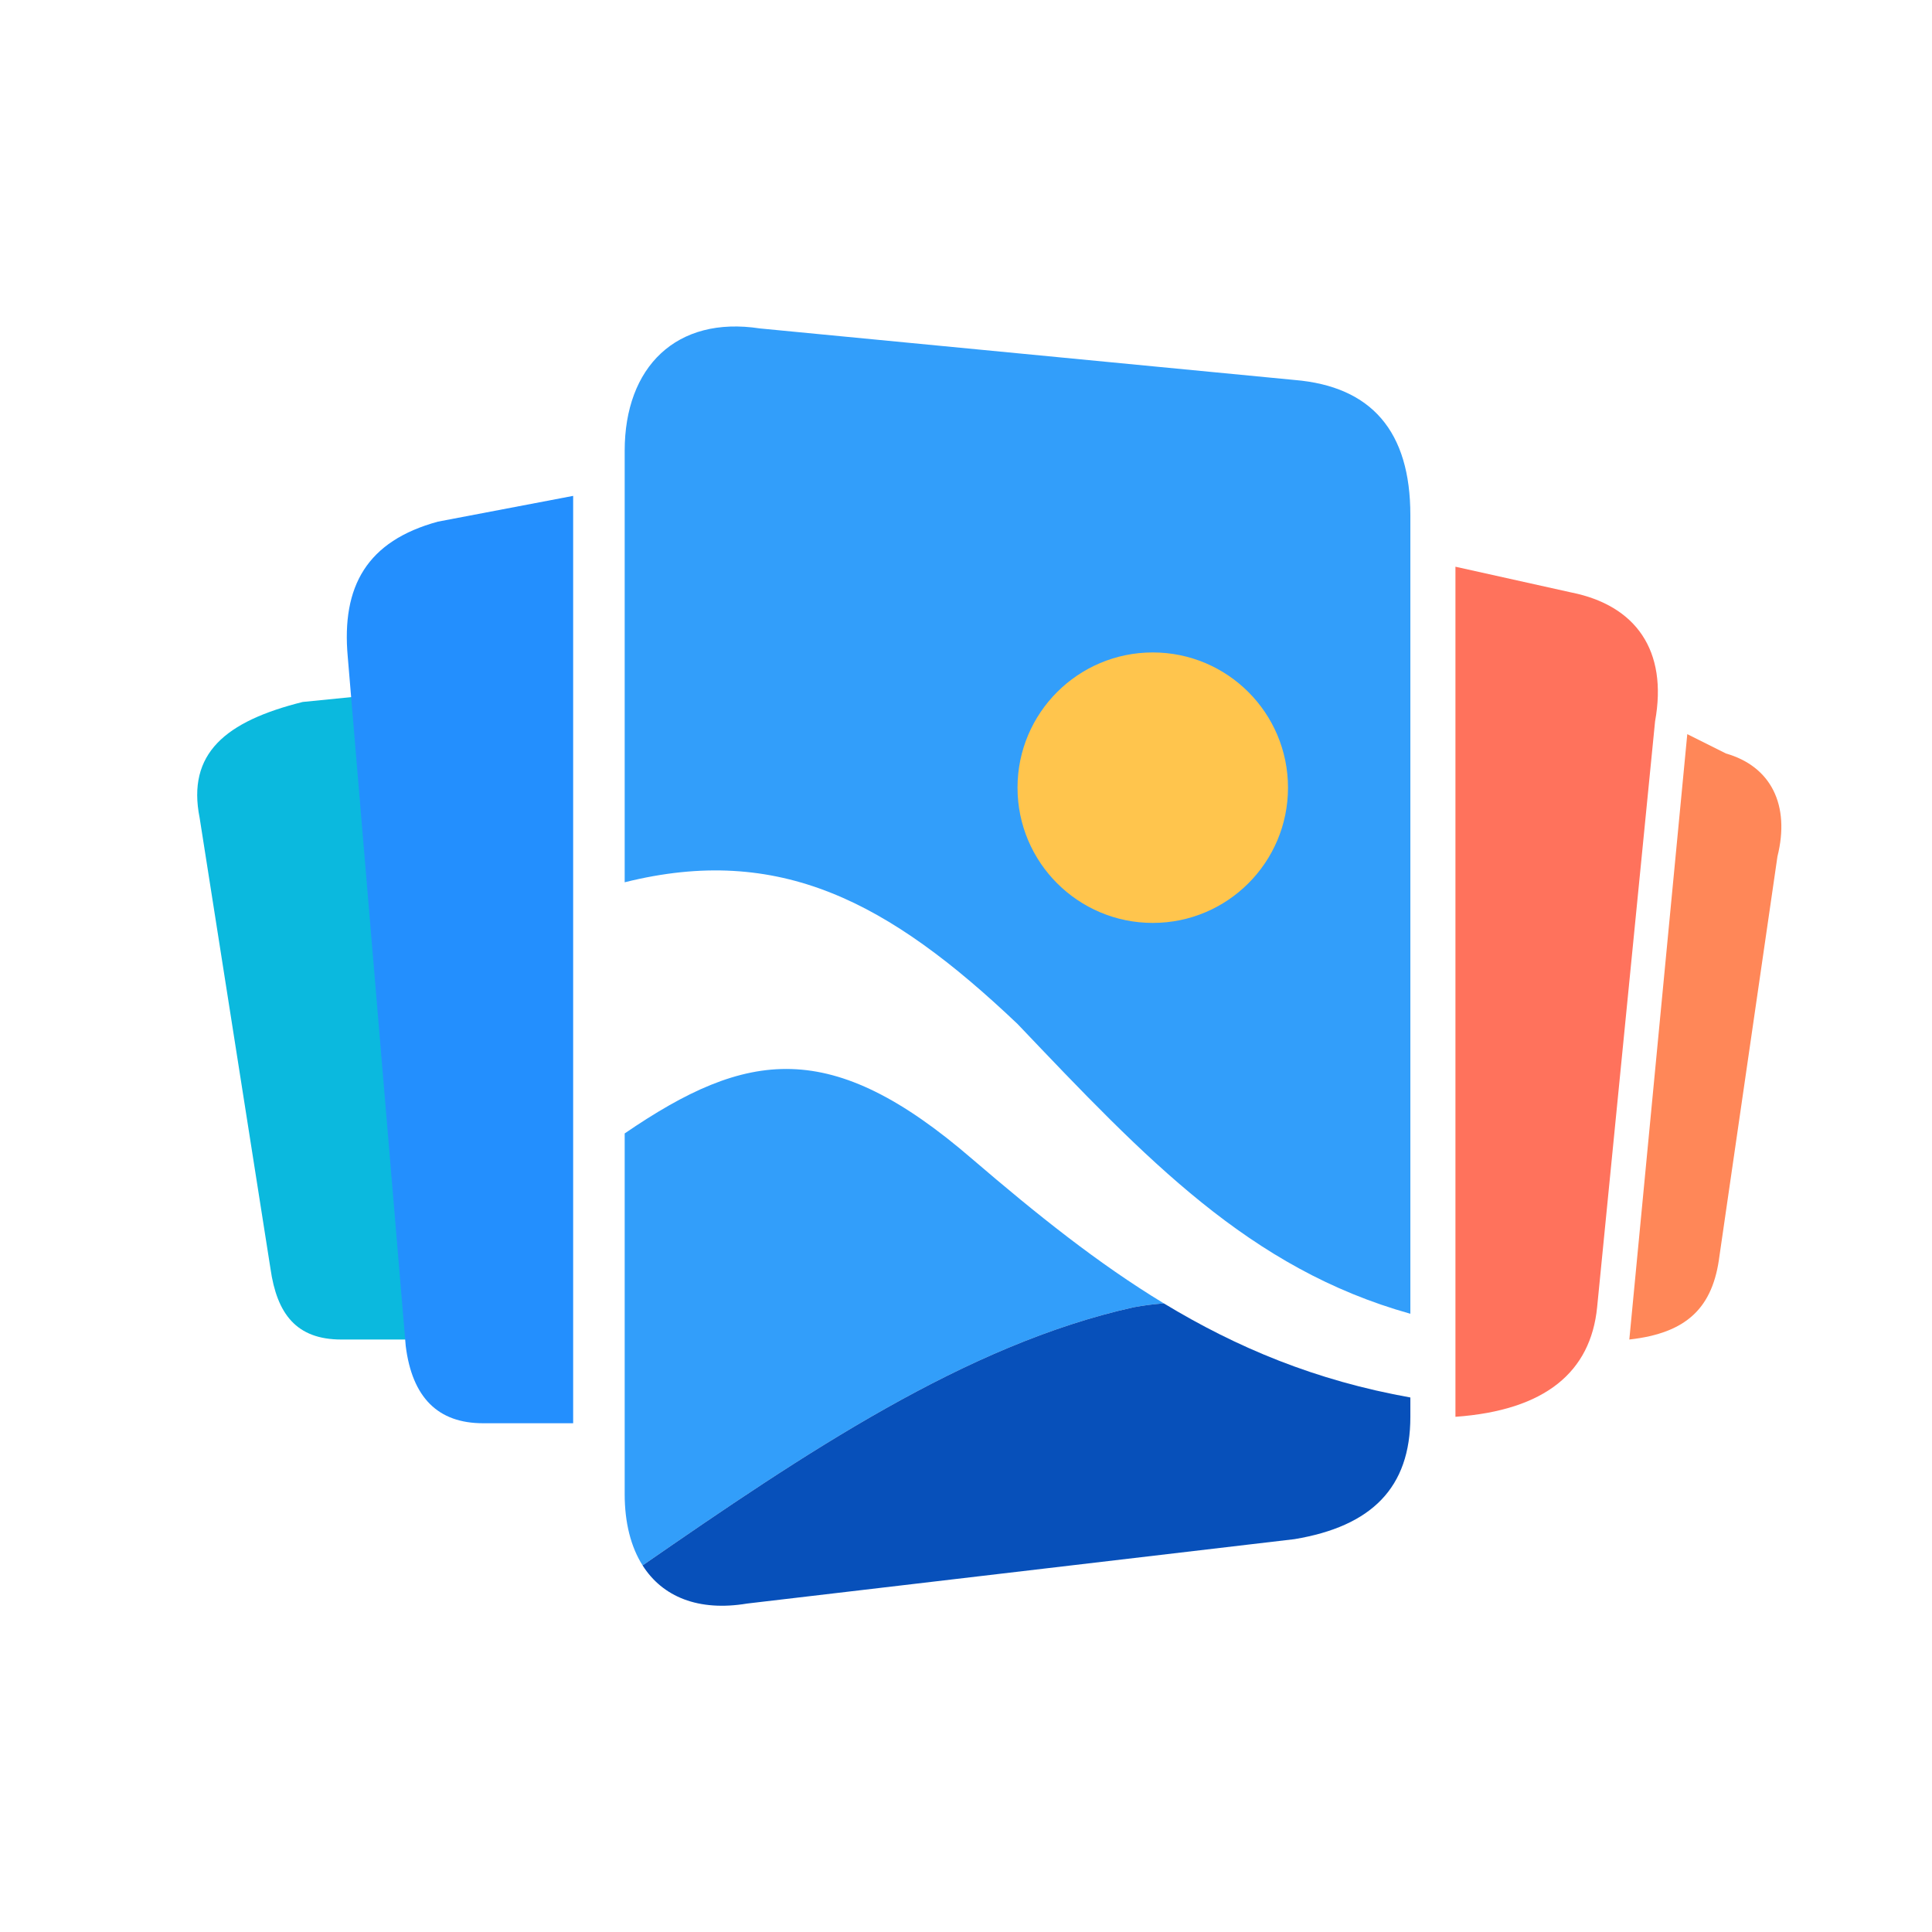
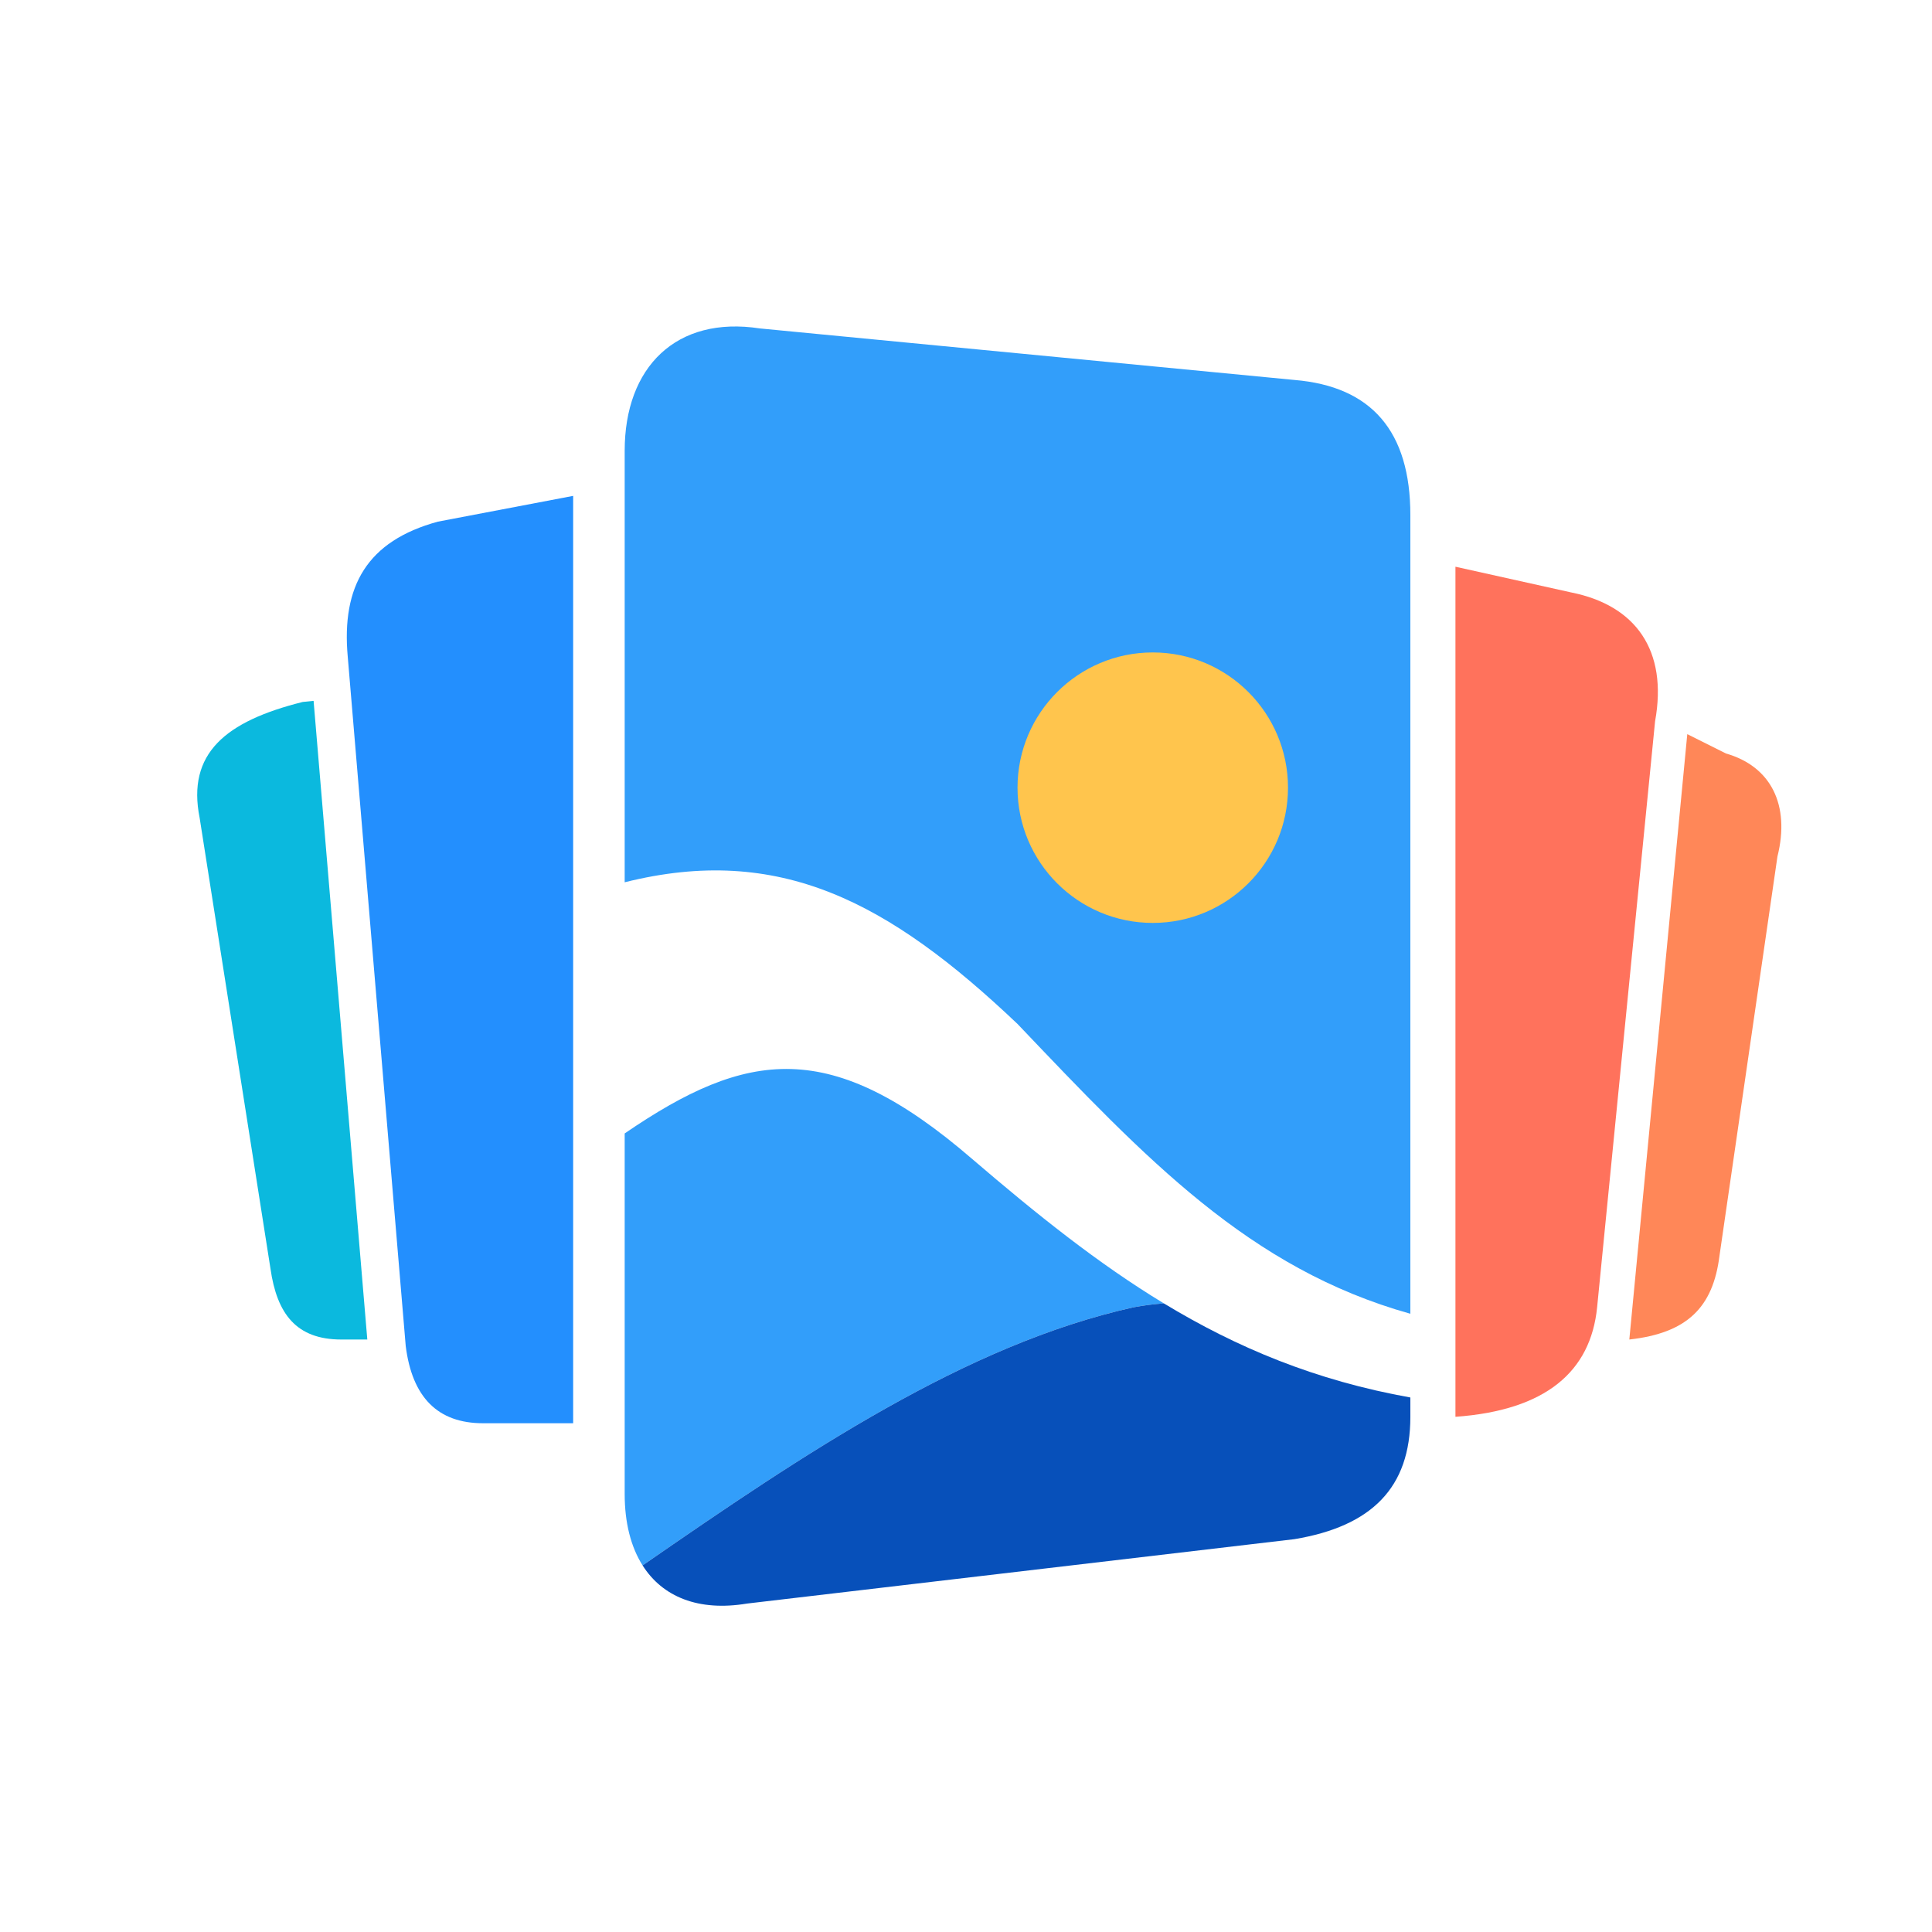
<svg xmlns="http://www.w3.org/2000/svg" viewBox="0 0 512 512">
  <defs>
    <style>.cls-6{fill:#329efa}</style>
  </defs>
  <g id="Layer_1" data-name="Layer 1">
-     <path d="m80.213 186.027 17.067-1.707 10.24 170.667H90.453c-11.946 0-17.066-6.827-18.773-18.774L52.907 216.747c-3.414-17.067 6.826-25.6 27.306-30.72" style="fill:#0bb9de" />
    <path d="m447.147 194.56 10.24 5.12c11.946 3.413 17.066 13.653 13.653 27.307L455.68 332.8c-1.707 13.653-8.533 20.48-23.893 22.187Z" style="fill:#ff8758" />
    <path d="m116.053 138.24 35.84-6.827v245.76H128c-11.947 0-18.773-6.826-20.48-20.48L92.16 174.08c-1.707-18.773 5.12-30.72 23.893-35.84" style="fill:#238ffe" />
+     <path d="m80.213 186.027 2.892-.29 14.236 169.25h-6.888c-11.946 0-17.066-6.827-18.773-18.774L52.907 216.747c-3.414-17.067 6.826-25.6 27.306-30.72" style="fill:#0bb9de" />
    <path d="m385.707 150.187 30.72 6.826c17.066 3.414 25.6 15.36 22.186 34.134l-15.36 155.306c-1.706 17.067-13.653 27.307-37.546 29.014Z" style="fill:#ff725c" />
    <path id="wallpaper" d="M165.547 119.467c0-22.187 13.653-35.84 35.84-32.427l141.653 13.653c20.48 1.707 30.72 13.654 30.72 35.84v238.934c0 18.773-10.24 29.013-30.72 32.426L197.973 424.96c-20.48 3.413-32.426-8.533-32.426-29.013Z" style="fill:none" />
    <path d="M165.547 119.467c0-22.187 13.653-35.84 35.84-32.427l141.653 13.653c20.48 1.707 30.72 13.654 30.72 35.84V348.16c-42.667-11.947-69.973-40.96-104.107-76.8-34.133-32.427-63.146-47.787-104.106-37.547ZM165.547 300.373c32.426-22.186 54.613-25.6 92.16 6.827 17.01 14.58 33.251 27.622 50.73 38.214-2.641.184-5.327.526-8.064 1.039-44.437 9.875-87.287 38.796-130.08 68.396-3.106-4.898-4.746-11.315-4.746-18.902Z" class="cls-6" />
    <path d="M300.373 346.453c2.737-.513 5.423-.855 8.064-1.039 19.349 11.726 40.216 20.449 65.323 24.933v5.12c0 18.773-10.24 29.013-30.72 32.426L197.973 424.96c-12.892 2.149-22.403-1.789-27.68-10.111 42.793-29.6 85.643-58.521 130.08-68.396" style="fill:#0750ba" />
    <path d="M341.333 208.743c0 19.794-16.046 35.84-35.84 35.84s-35.84-16.046-35.84-35.84 16.046-35.84 35.84-35.84 35.84 16.046 35.84 35.84" style="fill:#ffc54d" />
  </g>
</svg>
